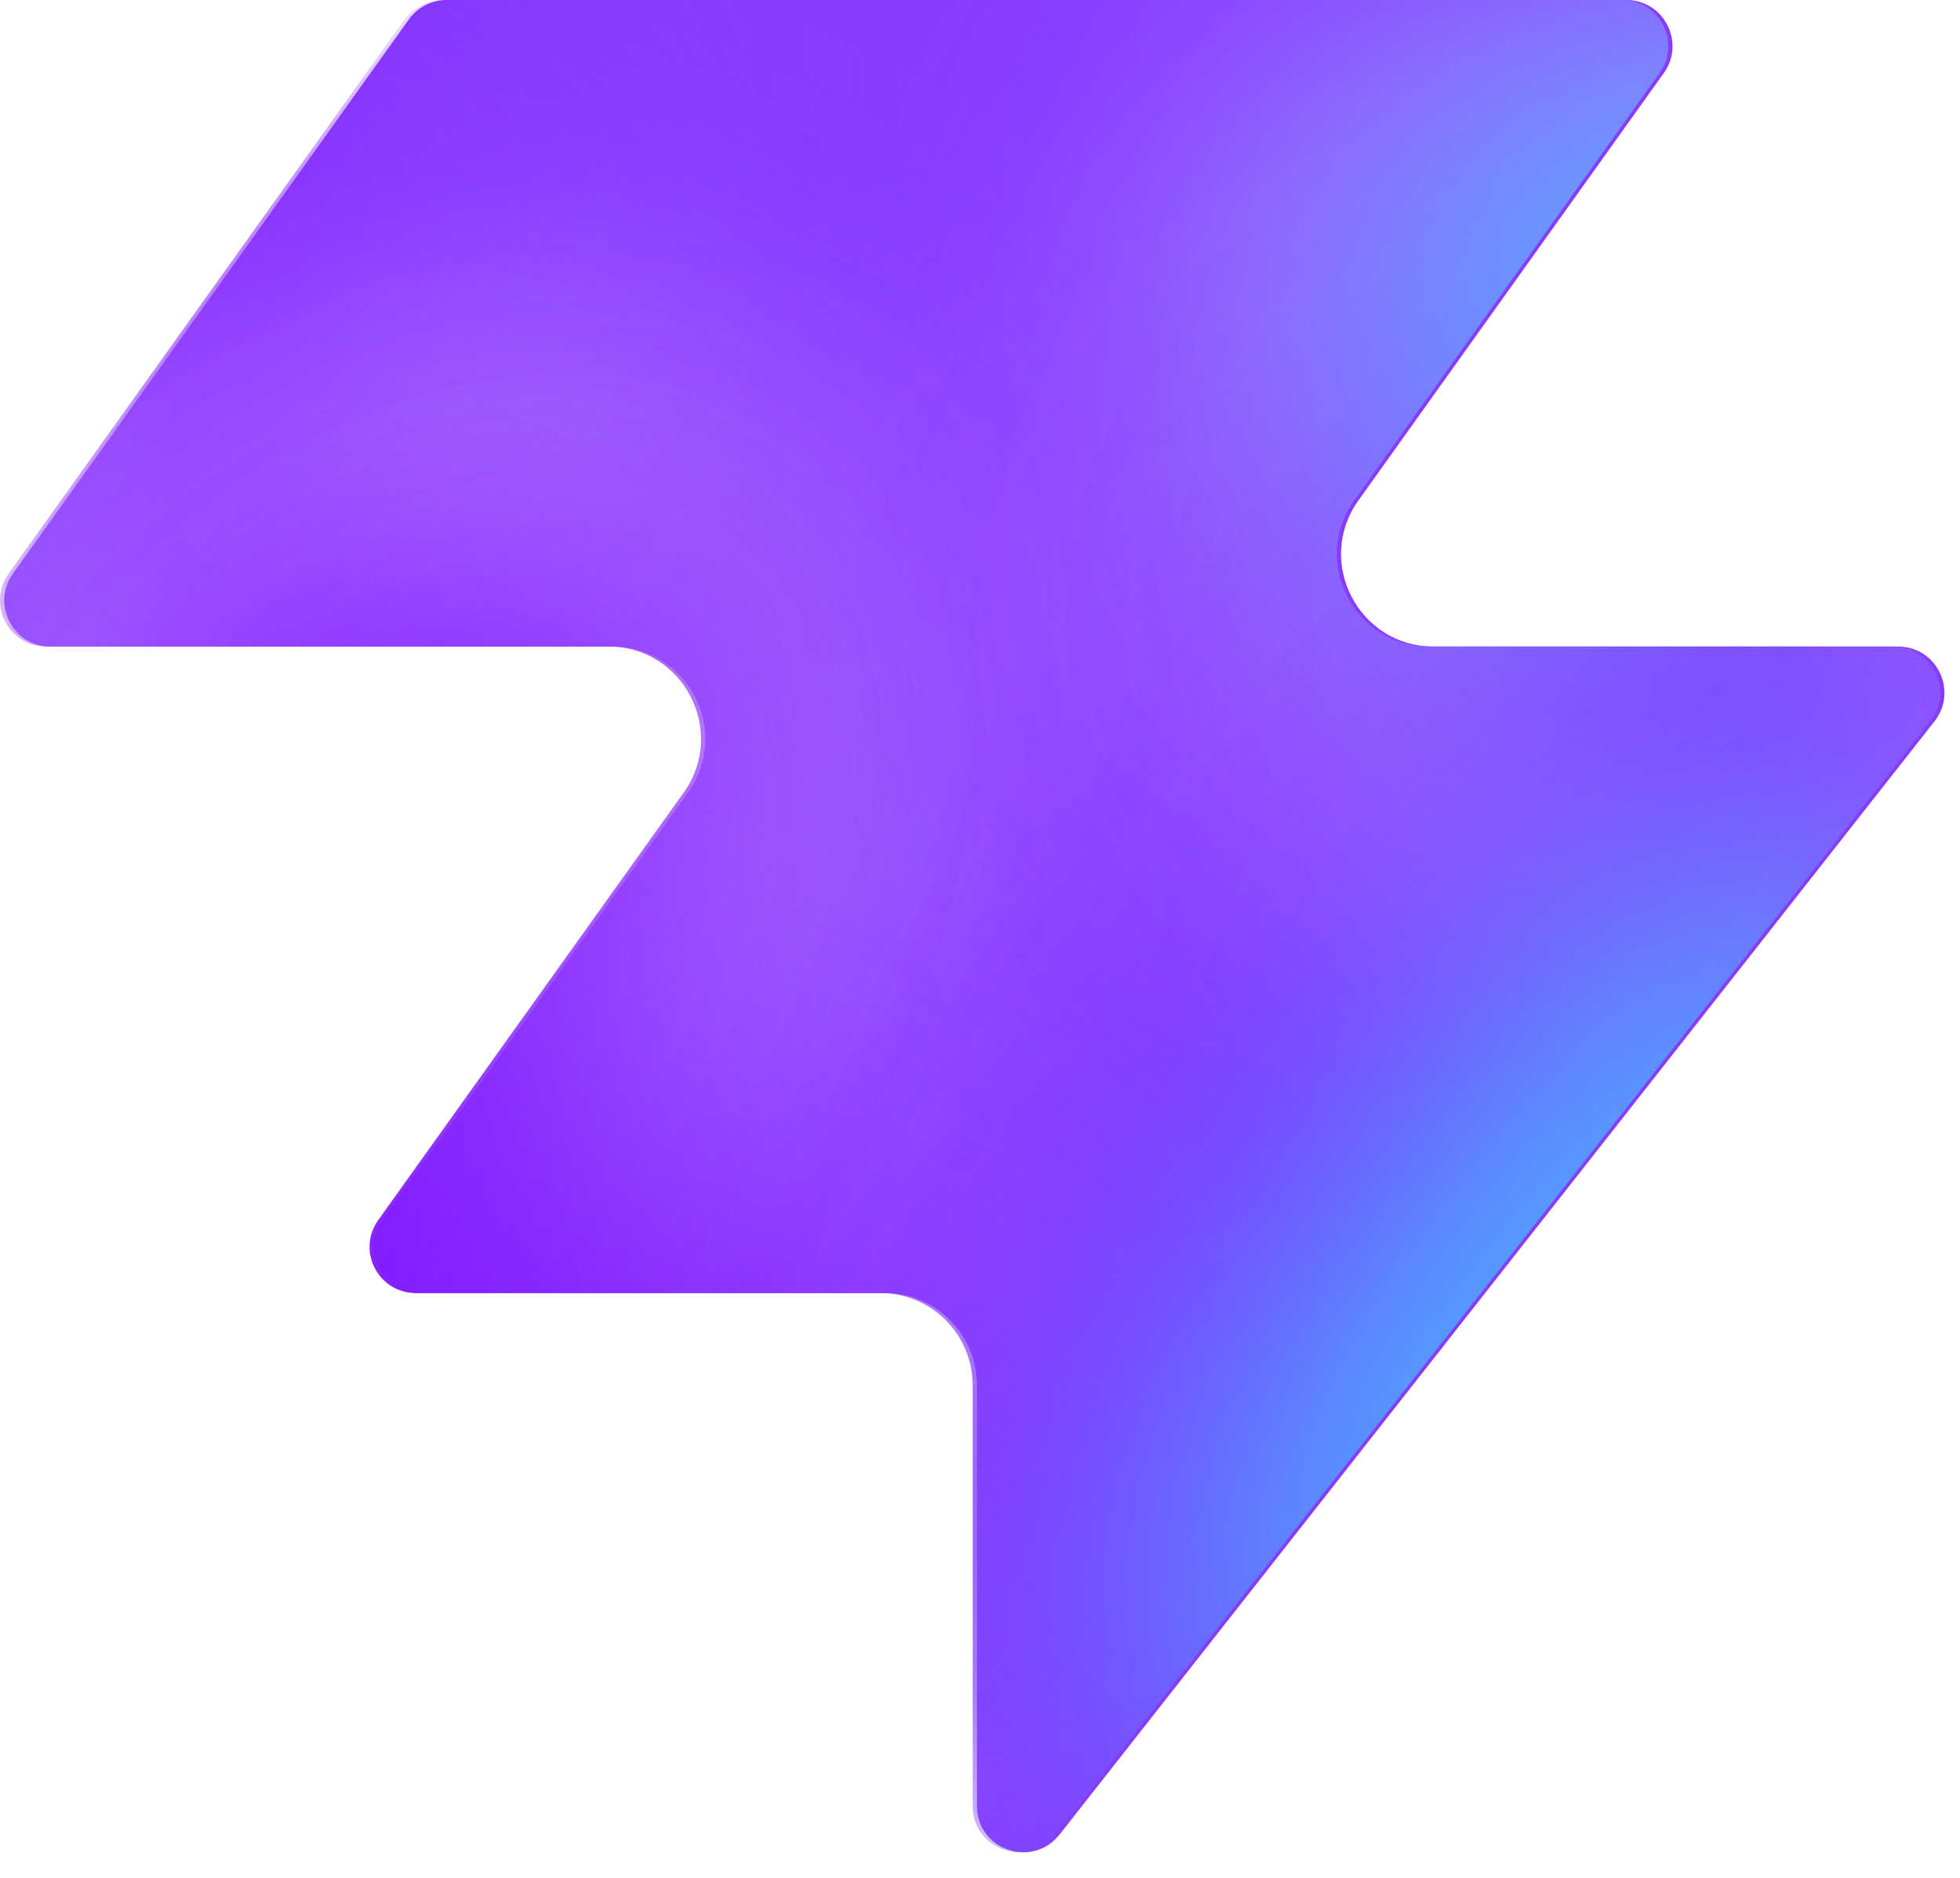
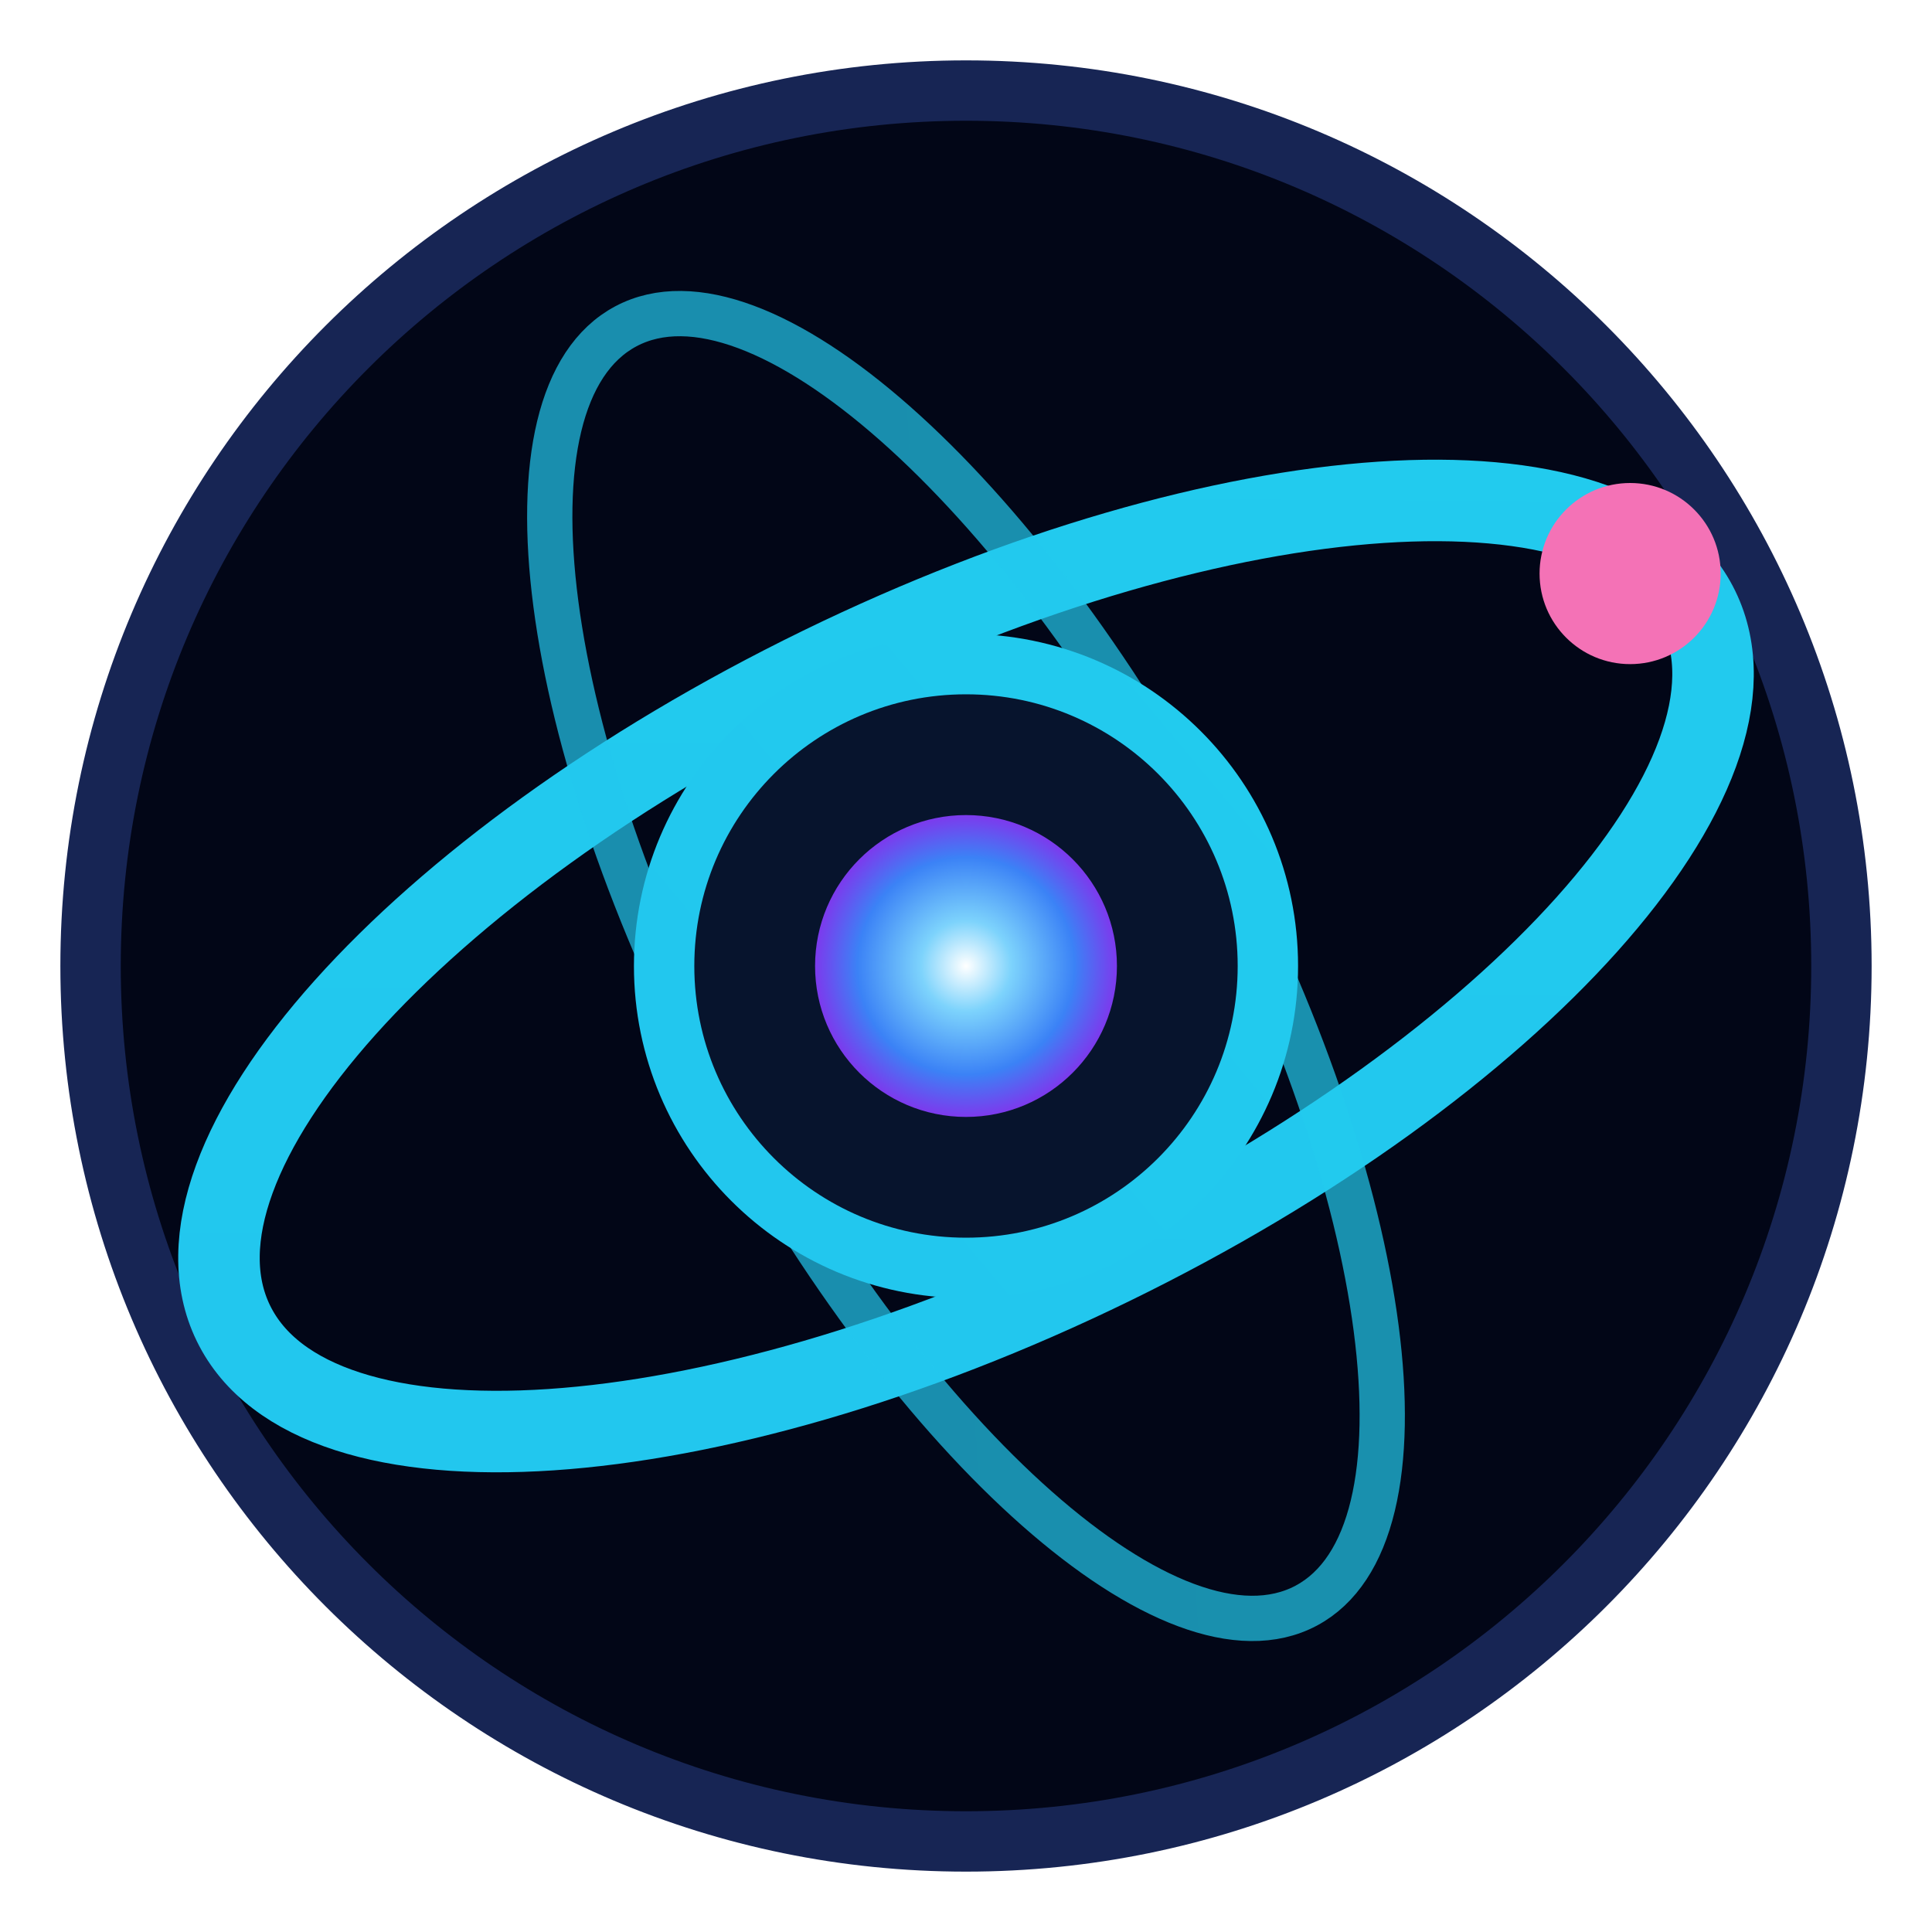
- <svg xmlns="http://www.w3.org/2000/svg" width="48" height="46" fill="none" viewBox="0 0 48 46">
-   <path fill="#863bff" d="M25.946 44.938c-.664.845-2.021.375-2.021-.698V33.937a2.26 2.26 0 0 0-2.262-2.262H10.287c-.92 0-1.456-1.04-.92-1.788l7.48-10.471c1.07-1.497 0-3.578-1.842-3.578H1.237c-.92 0-1.456-1.04-.92-1.788L10.013.474c.214-.297.556-.474.92-.474h28.894c.92 0 1.456 1.04.92 1.788l-7.48 10.471c-1.07 1.498 0 3.579 1.842 3.579h11.377c.943 0 1.473 1.088.89 1.83L25.947 44.94z" style="fill:#863bff;fill:color(display-p3 .525 .23 1);fill-opacity:1" />
-   <mask id="a" width="48" height="46" x="0" y="0" maskUnits="userSpaceOnUse" style="mask-type:alpha">
-     <path fill="#000" d="M25.842 44.938c-.664.844-2.021.375-2.021-.698V33.937a2.26 2.26 0 0 0-2.262-2.262H10.183c-.92 0-1.456-1.04-.92-1.788l7.48-10.471c1.07-1.498 0-3.579-1.842-3.579H1.133c-.92 0-1.456-1.04-.92-1.787L9.91.473c.214-.297.556-.474.92-.474h28.894c.92 0 1.456 1.04.92 1.788l-7.48 10.471c-1.07 1.498 0 3.578 1.842 3.578h11.377c.943 0 1.473 1.088.89 1.832L25.843 44.94z" style="fill:#000;fill-opacity:1" />
-   </mask>
-   <g mask="url(#a)">
-     <g filter="url(#b)">
-       <ellipse cx="5.508" cy="14.704" fill="#ede6ff" rx="5.508" ry="14.704" style="fill:#ede6ff;fill:color(display-p3 .927 .903 1);fill-opacity:1" transform="matrix(.00324 1 1 -.00324 -4.47 31.516)" />
-     </g>
-     <g filter="url(#c)">
-       <ellipse cx="10.399" cy="29.851" fill="#ede6ff" rx="10.399" ry="29.851" style="fill:#ede6ff;fill:color(display-p3 .927 .903 1);fill-opacity:1" transform="matrix(.00324 1 1 -.00324 -39.328 7.883)" />
-     </g>
-     <g filter="url(#d)">
-       <ellipse cx="5.508" cy="30.487" fill="#7e14ff" rx="5.508" ry="30.487" style="fill:#7e14ff;fill:color(display-p3 .492 .077 1);fill-opacity:1" transform="rotate(89.814 -25.913 -14.639)scale(1 -1)" />
-     </g>
-     <g filter="url(#e)">
-       <ellipse cx="5.508" cy="30.599" fill="#7e14ff" rx="5.508" ry="30.599" style="fill:#7e14ff;fill:color(display-p3 .492 .077 1);fill-opacity:1" transform="rotate(89.814 -32.644 -3.334)scale(1 -1)" />
-     </g>
-     <g filter="url(#f)">
-       <ellipse cx="5.508" cy="30.599" fill="#7e14ff" rx="5.508" ry="30.599" style="fill:#7e14ff;fill:color(display-p3 .492 .077 1);fill-opacity:1" transform="matrix(.00324 1 1 -.00324 -34.34 30.47)" />
-     </g>
-     <g filter="url(#g)">
-       <ellipse cx="14.072" cy="22.078" fill="#ede6ff" rx="14.072" ry="22.078" style="fill:#ede6ff;fill:color(display-p3 .927 .903 1);fill-opacity:1" transform="rotate(93.35 24.506 48.493)scale(-1 1)" />
-     </g>
-     <g filter="url(#h)">
-       <ellipse cx="3.47" cy="21.501" fill="#7e14ff" rx="3.47" ry="21.501" style="fill:#7e14ff;fill:color(display-p3 .492 .077 1);fill-opacity:1" transform="rotate(89.009 28.708 47.59)scale(-1 1)" />
-     </g>
-     <g filter="url(#i)">
-       <ellipse cx="3.47" cy="21.501" fill="#7e14ff" rx="3.47" ry="21.501" style="fill:#7e14ff;fill:color(display-p3 .492 .077 1);fill-opacity:1" transform="rotate(89.009 28.708 47.59)scale(-1 1)" />
-     </g>
-     <g filter="url(#j)">
-       <ellipse cx=".387" cy="8.972" fill="#7e14ff" rx="4.407" ry="29.108" style="fill:#7e14ff;fill:color(display-p3 .492 .077 1);fill-opacity:1" transform="rotate(39.51 .387 8.972)" />
-     </g>
-     <g filter="url(#k)">
-       <ellipse cx="47.523" cy="-6.092" fill="#7e14ff" rx="4.407" ry="29.108" style="fill:#7e14ff;fill:color(display-p3 .492 .077 1);fill-opacity:1" transform="rotate(37.892 47.523 -6.092)" />
-     </g>
-     <g filter="url(#l)">
-       <ellipse cx="41.412" cy="6.333" fill="#47bfff" rx="5.971" ry="9.665" style="fill:#47bfff;fill:color(display-p3 .28 .748 1);fill-opacity:1" transform="rotate(37.892 41.412 6.333)" />
-     </g>
-     <g filter="url(#m)">
-       <ellipse cx="-1.879" cy="38.332" fill="#7e14ff" rx="4.407" ry="29.108" style="fill:#7e14ff;fill:color(display-p3 .492 .077 1);fill-opacity:1" transform="rotate(37.892 -1.88 38.332)" />
-     </g>
-     <g filter="url(#n)">
-       <ellipse cx="-1.879" cy="38.332" fill="#7e14ff" rx="4.407" ry="29.108" style="fill:#7e14ff;fill:color(display-p3 .492 .077 1);fill-opacity:1" transform="rotate(37.892 -1.88 38.332)" />
-     </g>
-     <g filter="url(#o)">
-       <ellipse cx="35.651" cy="29.907" fill="#7e14ff" rx="4.407" ry="29.108" style="fill:#7e14ff;fill:color(display-p3 .492 .077 1);fill-opacity:1" transform="rotate(37.892 35.651 29.907)" />
-     </g>
-     <g filter="url(#p)">
-       <ellipse cx="38.418" cy="32.4" fill="#47bfff" rx="5.971" ry="15.297" style="fill:#47bfff;fill:color(display-p3 .28 .748 1);fill-opacity:1" transform="rotate(37.892 38.418 32.4)" />
-     </g>
-   </g>
+ <svg xmlns="http://www.w3.org/2000/svg" viewBox="0 0 64 64">
  <defs>
-     <filter id="b" width="60.045" height="41.654" x="-19.77" y="16.149" color-interpolation-filters="sRGB" filterUnits="userSpaceOnUse">
-       <feFlood flood-opacity="0" result="BackgroundImageFix" />
-       <feBlend in="SourceGraphic" in2="BackgroundImageFix" result="shape" />
-       <feGaussianBlur result="effect1_foregroundBlur_2002_17158" stdDeviation="7.659" />
-     </filter>
-     <filter id="c" width="90.34" height="51.437" x="-54.613" y="-7.533" color-interpolation-filters="sRGB" filterUnits="userSpaceOnUse">
-       <feFlood flood-opacity="0" result="BackgroundImageFix" />
-       <feBlend in="SourceGraphic" in2="BackgroundImageFix" result="shape" />
-       <feGaussianBlur result="effect1_foregroundBlur_2002_17158" stdDeviation="7.659" />
-     </filter>
-     <filter id="d" width="79.355" height="29.4" x="-49.64" y="2.03" color-interpolation-filters="sRGB" filterUnits="userSpaceOnUse">
-       <feFlood flood-opacity="0" result="BackgroundImageFix" />
-       <feBlend in="SourceGraphic" in2="BackgroundImageFix" result="shape" />
-       <feGaussianBlur result="effect1_foregroundBlur_2002_17158" stdDeviation="4.596" />
-     </filter>
-     <filter id="e" width="79.579" height="29.4" x="-45.045" y="20.029" color-interpolation-filters="sRGB" filterUnits="userSpaceOnUse">
-       <feFlood flood-opacity="0" result="BackgroundImageFix" />
-       <feBlend in="SourceGraphic" in2="BackgroundImageFix" result="shape" />
-       <feGaussianBlur result="effect1_foregroundBlur_2002_17158" stdDeviation="4.596" />
-     </filter>
-     <filter id="f" width="79.579" height="29.4" x="-43.513" y="21.178" color-interpolation-filters="sRGB" filterUnits="userSpaceOnUse">
-       <feFlood flood-opacity="0" result="BackgroundImageFix" />
-       <feBlend in="SourceGraphic" in2="BackgroundImageFix" result="shape" />
-       <feGaussianBlur result="effect1_foregroundBlur_2002_17158" stdDeviation="4.596" />
-     </filter>
-     <filter id="g" width="74.749" height="58.852" x="15.756" y="-17.901" color-interpolation-filters="sRGB" filterUnits="userSpaceOnUse">
-       <feFlood flood-opacity="0" result="BackgroundImageFix" />
-       <feBlend in="SourceGraphic" in2="BackgroundImageFix" result="shape" />
-       <feGaussianBlur result="effect1_foregroundBlur_2002_17158" stdDeviation="7.659" />
-     </filter>
-     <filter id="h" width="61.377" height="25.362" x="23.548" y="2.284" color-interpolation-filters="sRGB" filterUnits="userSpaceOnUse">
-       <feFlood flood-opacity="0" result="BackgroundImageFix" />
-       <feBlend in="SourceGraphic" in2="BackgroundImageFix" result="shape" />
-       <feGaussianBlur result="effect1_foregroundBlur_2002_17158" stdDeviation="4.596" />
-     </filter>
-     <filter id="i" width="61.377" height="25.362" x="23.548" y="2.284" color-interpolation-filters="sRGB" filterUnits="userSpaceOnUse">
-       <feFlood flood-opacity="0" result="BackgroundImageFix" />
-       <feBlend in="SourceGraphic" in2="BackgroundImageFix" result="shape" />
-       <feGaussianBlur result="effect1_foregroundBlur_2002_17158" stdDeviation="4.596" />
-     </filter>
-     <filter id="j" width="56.045" height="63.649" x="-27.636" y="-22.853" color-interpolation-filters="sRGB" filterUnits="userSpaceOnUse">
-       <feFlood flood-opacity="0" result="BackgroundImageFix" />
-       <feBlend in="SourceGraphic" in2="BackgroundImageFix" result="shape" />
-       <feGaussianBlur result="effect1_foregroundBlur_2002_17158" stdDeviation="4.596" />
-     </filter>
-     <filter id="k" width="54.814" height="64.646" x="20.116" y="-38.415" color-interpolation-filters="sRGB" filterUnits="userSpaceOnUse">
-       <feFlood flood-opacity="0" result="BackgroundImageFix" />
-       <feBlend in="SourceGraphic" in2="BackgroundImageFix" result="shape" />
-       <feGaussianBlur result="effect1_foregroundBlur_2002_17158" stdDeviation="4.596" />
-     </filter>
-     <filter id="l" width="33.541" height="35.313" x="24.641" y="-11.323" color-interpolation-filters="sRGB" filterUnits="userSpaceOnUse">
-       <feFlood flood-opacity="0" result="BackgroundImageFix" />
-       <feBlend in="SourceGraphic" in2="BackgroundImageFix" result="shape" />
-       <feGaussianBlur result="effect1_foregroundBlur_2002_17158" stdDeviation="4.596" />
-     </filter>
-     <filter id="m" width="54.814" height="64.646" x="-29.286" y="6.009" color-interpolation-filters="sRGB" filterUnits="userSpaceOnUse">
-       <feFlood flood-opacity="0" result="BackgroundImageFix" />
-       <feBlend in="SourceGraphic" in2="BackgroundImageFix" result="shape" />
-       <feGaussianBlur result="effect1_foregroundBlur_2002_17158" stdDeviation="4.596" />
-     </filter>
-     <filter id="n" width="54.814" height="64.646" x="-29.286" y="6.009" color-interpolation-filters="sRGB" filterUnits="userSpaceOnUse">
-       <feFlood flood-opacity="0" result="BackgroundImageFix" />
-       <feBlend in="SourceGraphic" in2="BackgroundImageFix" result="shape" />
-       <feGaussianBlur result="effect1_foregroundBlur_2002_17158" stdDeviation="4.596" />
-     </filter>
-     <filter id="o" width="54.814" height="64.646" x="8.244" y="-2.416" color-interpolation-filters="sRGB" filterUnits="userSpaceOnUse">
-       <feFlood flood-opacity="0" result="BackgroundImageFix" />
-       <feBlend in="SourceGraphic" in2="BackgroundImageFix" result="shape" />
-       <feGaussianBlur result="effect1_foregroundBlur_2002_17158" stdDeviation="4.596" />
-     </filter>
-     <filter id="p" width="39.409" height="43.623" x="18.713" y="10.588" color-interpolation-filters="sRGB" filterUnits="userSpaceOnUse">
-       <feFlood flood-opacity="0" result="BackgroundImageFix" />
-       <feBlend in="SourceGraphic" in2="BackgroundImageFix" result="shape" />
-       <feGaussianBlur result="effect1_foregroundBlur_2002_17158" stdDeviation="4.596" />
-     </filter>
+     <linearGradient id="orbit" x1="8" y1="52" x2="56" y2="12">
+       <stop stop-color="#2563eb" />
+       <stop offset=".48" stop-color="#22d3ee" />
+       <stop offset="1" stop-color="#ec4899" />
+     </linearGradient>
+     <radialGradient id="core">
+       <stop stop-color="#ffffff" />
+       <stop offset=".3" stop-color="#7dd3fc" />
+       <stop offset=".72" stop-color="#3b82f6" />
+       <stop offset="1" stop-color="#7c3aed" />
+     </radialGradient>
  </defs>
+   <circle cx="32" cy="32" r="29" fill="#020617" stroke="#172554" stroke-width="2" />
+   <ellipse cx="32" cy="32" rx="27" ry="11" fill="none" stroke="url(#orbit)" stroke-width="2.7" transform="rotate(-26 32 32)" />
+   <ellipse cx="32" cy="32" rx="24" ry="9" fill="none" stroke="url(#orbit)" stroke-width="1.5" opacity=".7" transform="rotate(62 32 32)" />
+   <circle cx="32" cy="32" r="10" fill="#07142d" stroke="url(#orbit)" stroke-width="2" />
+   <circle cx="32" cy="32" r="5" fill="url(#core)" />
+   <circle cx="54" cy="19" r="3" fill="#f472b6" />
</svg>
